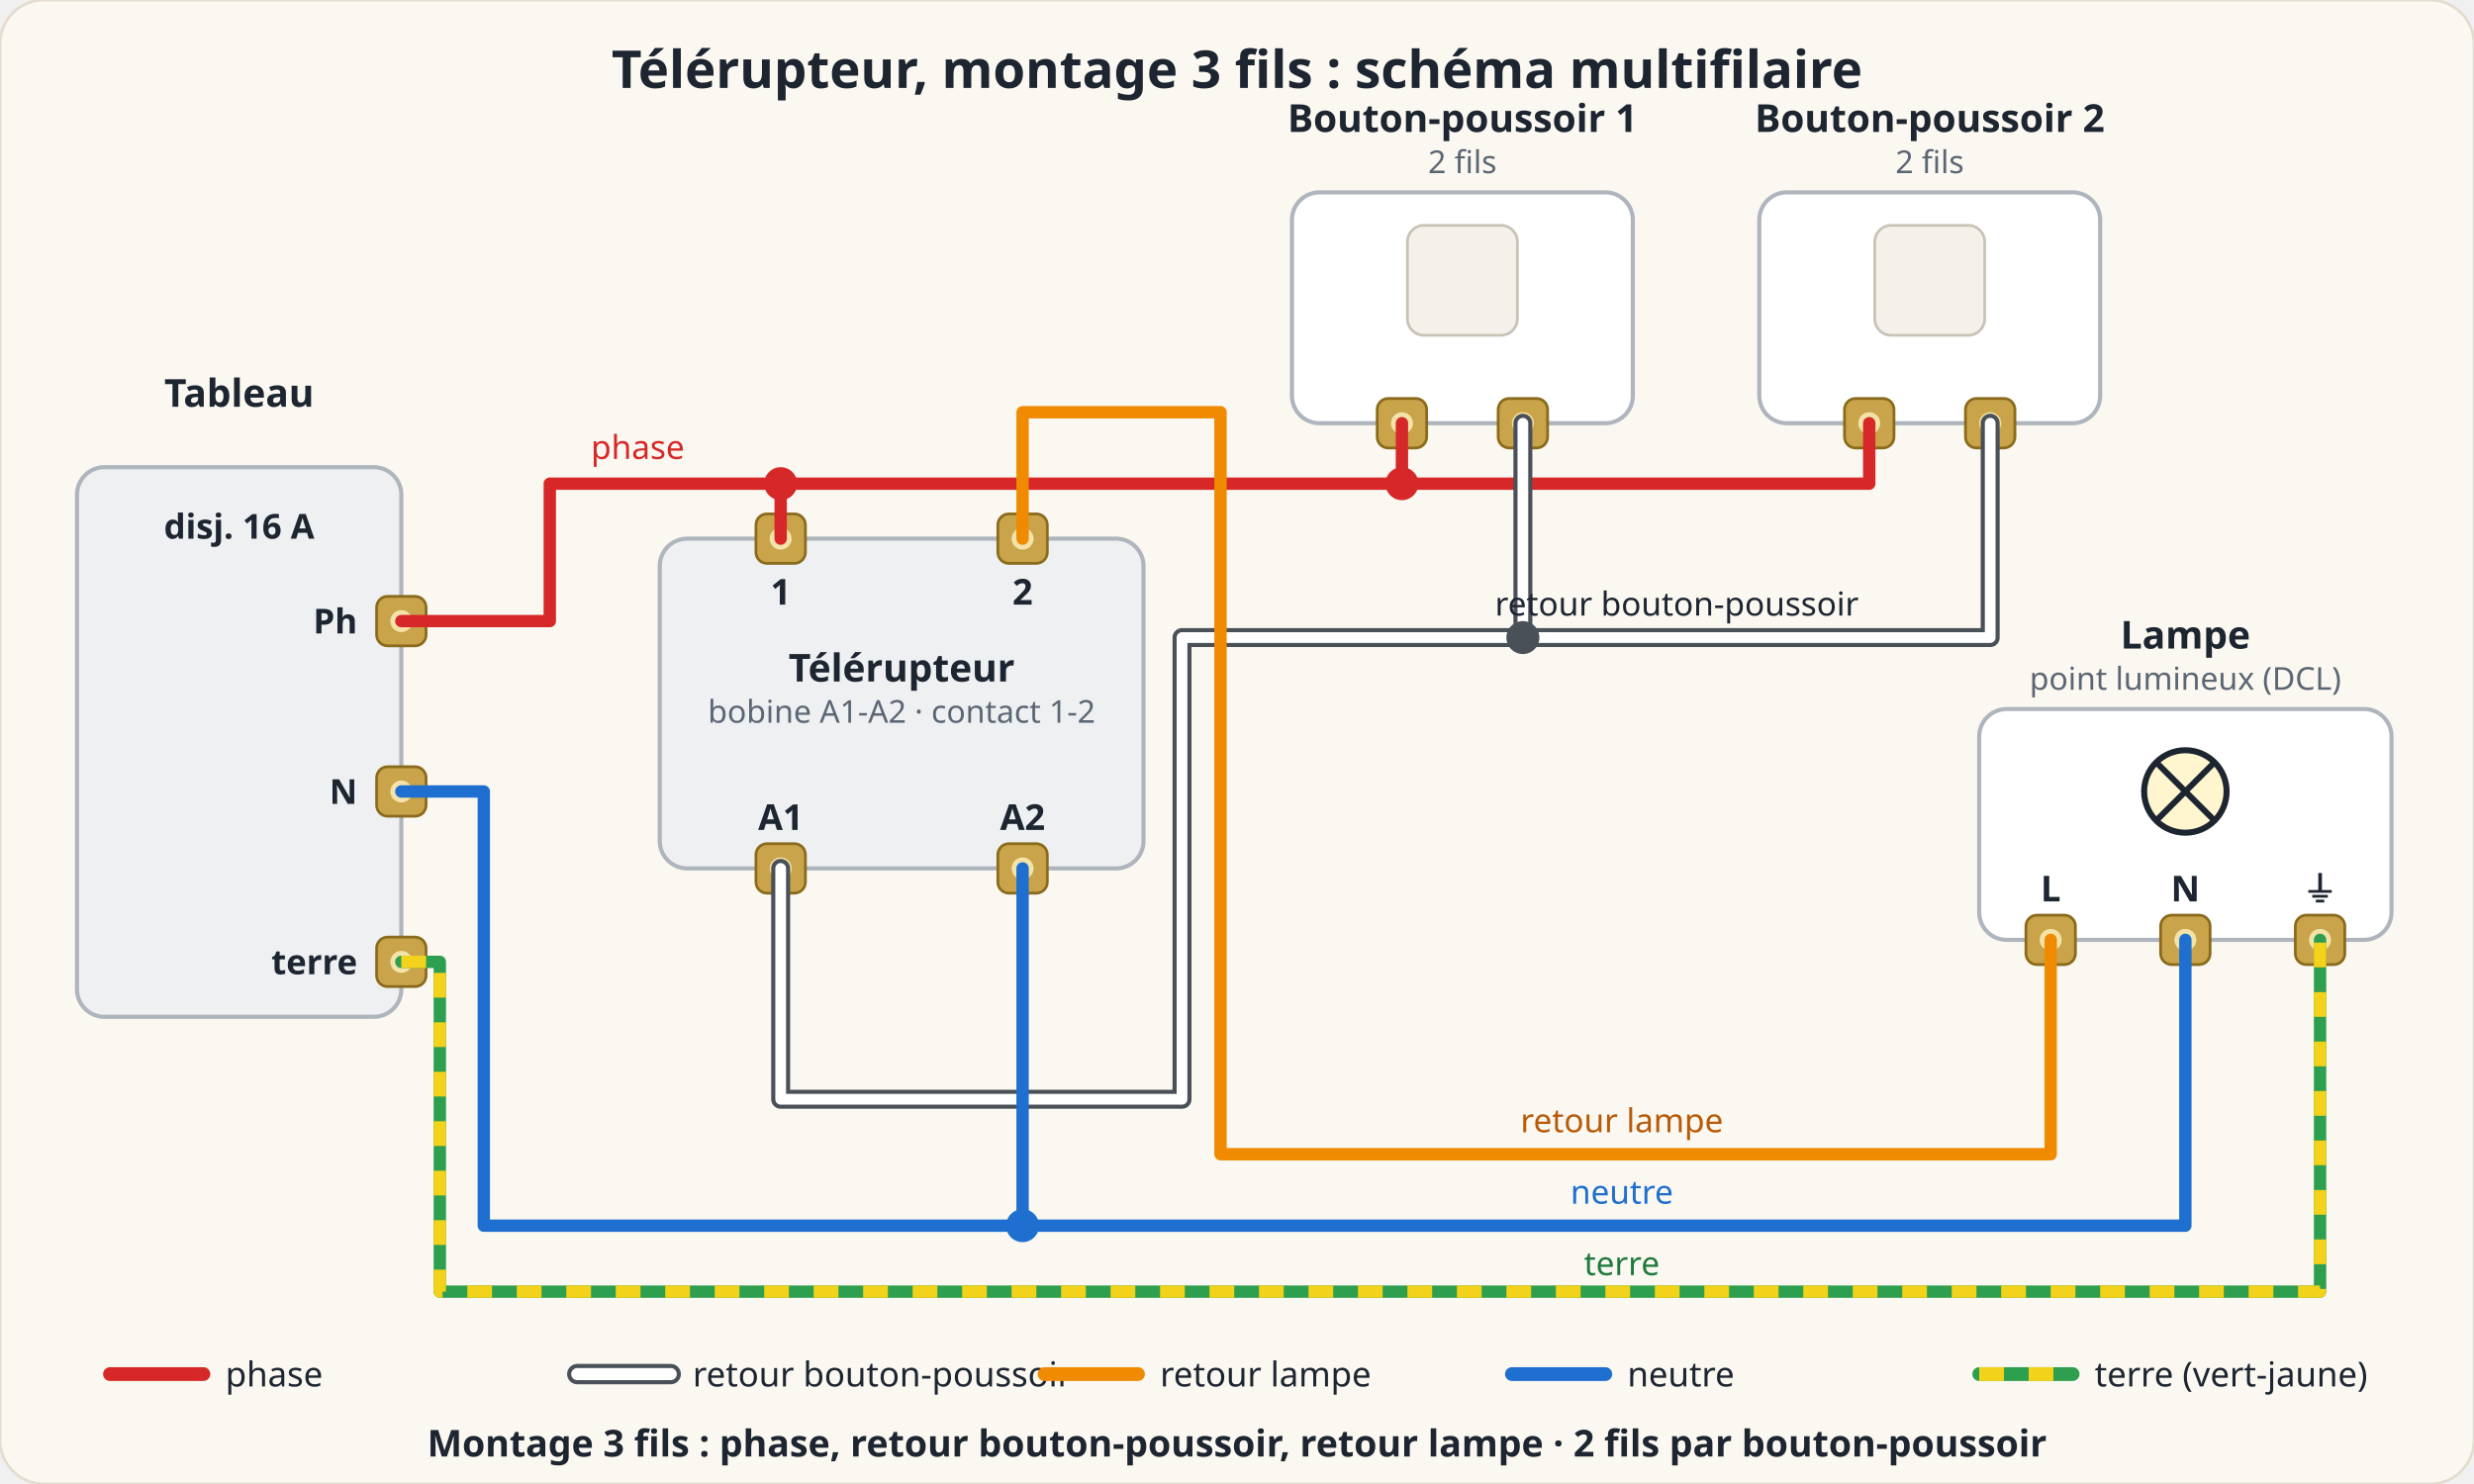
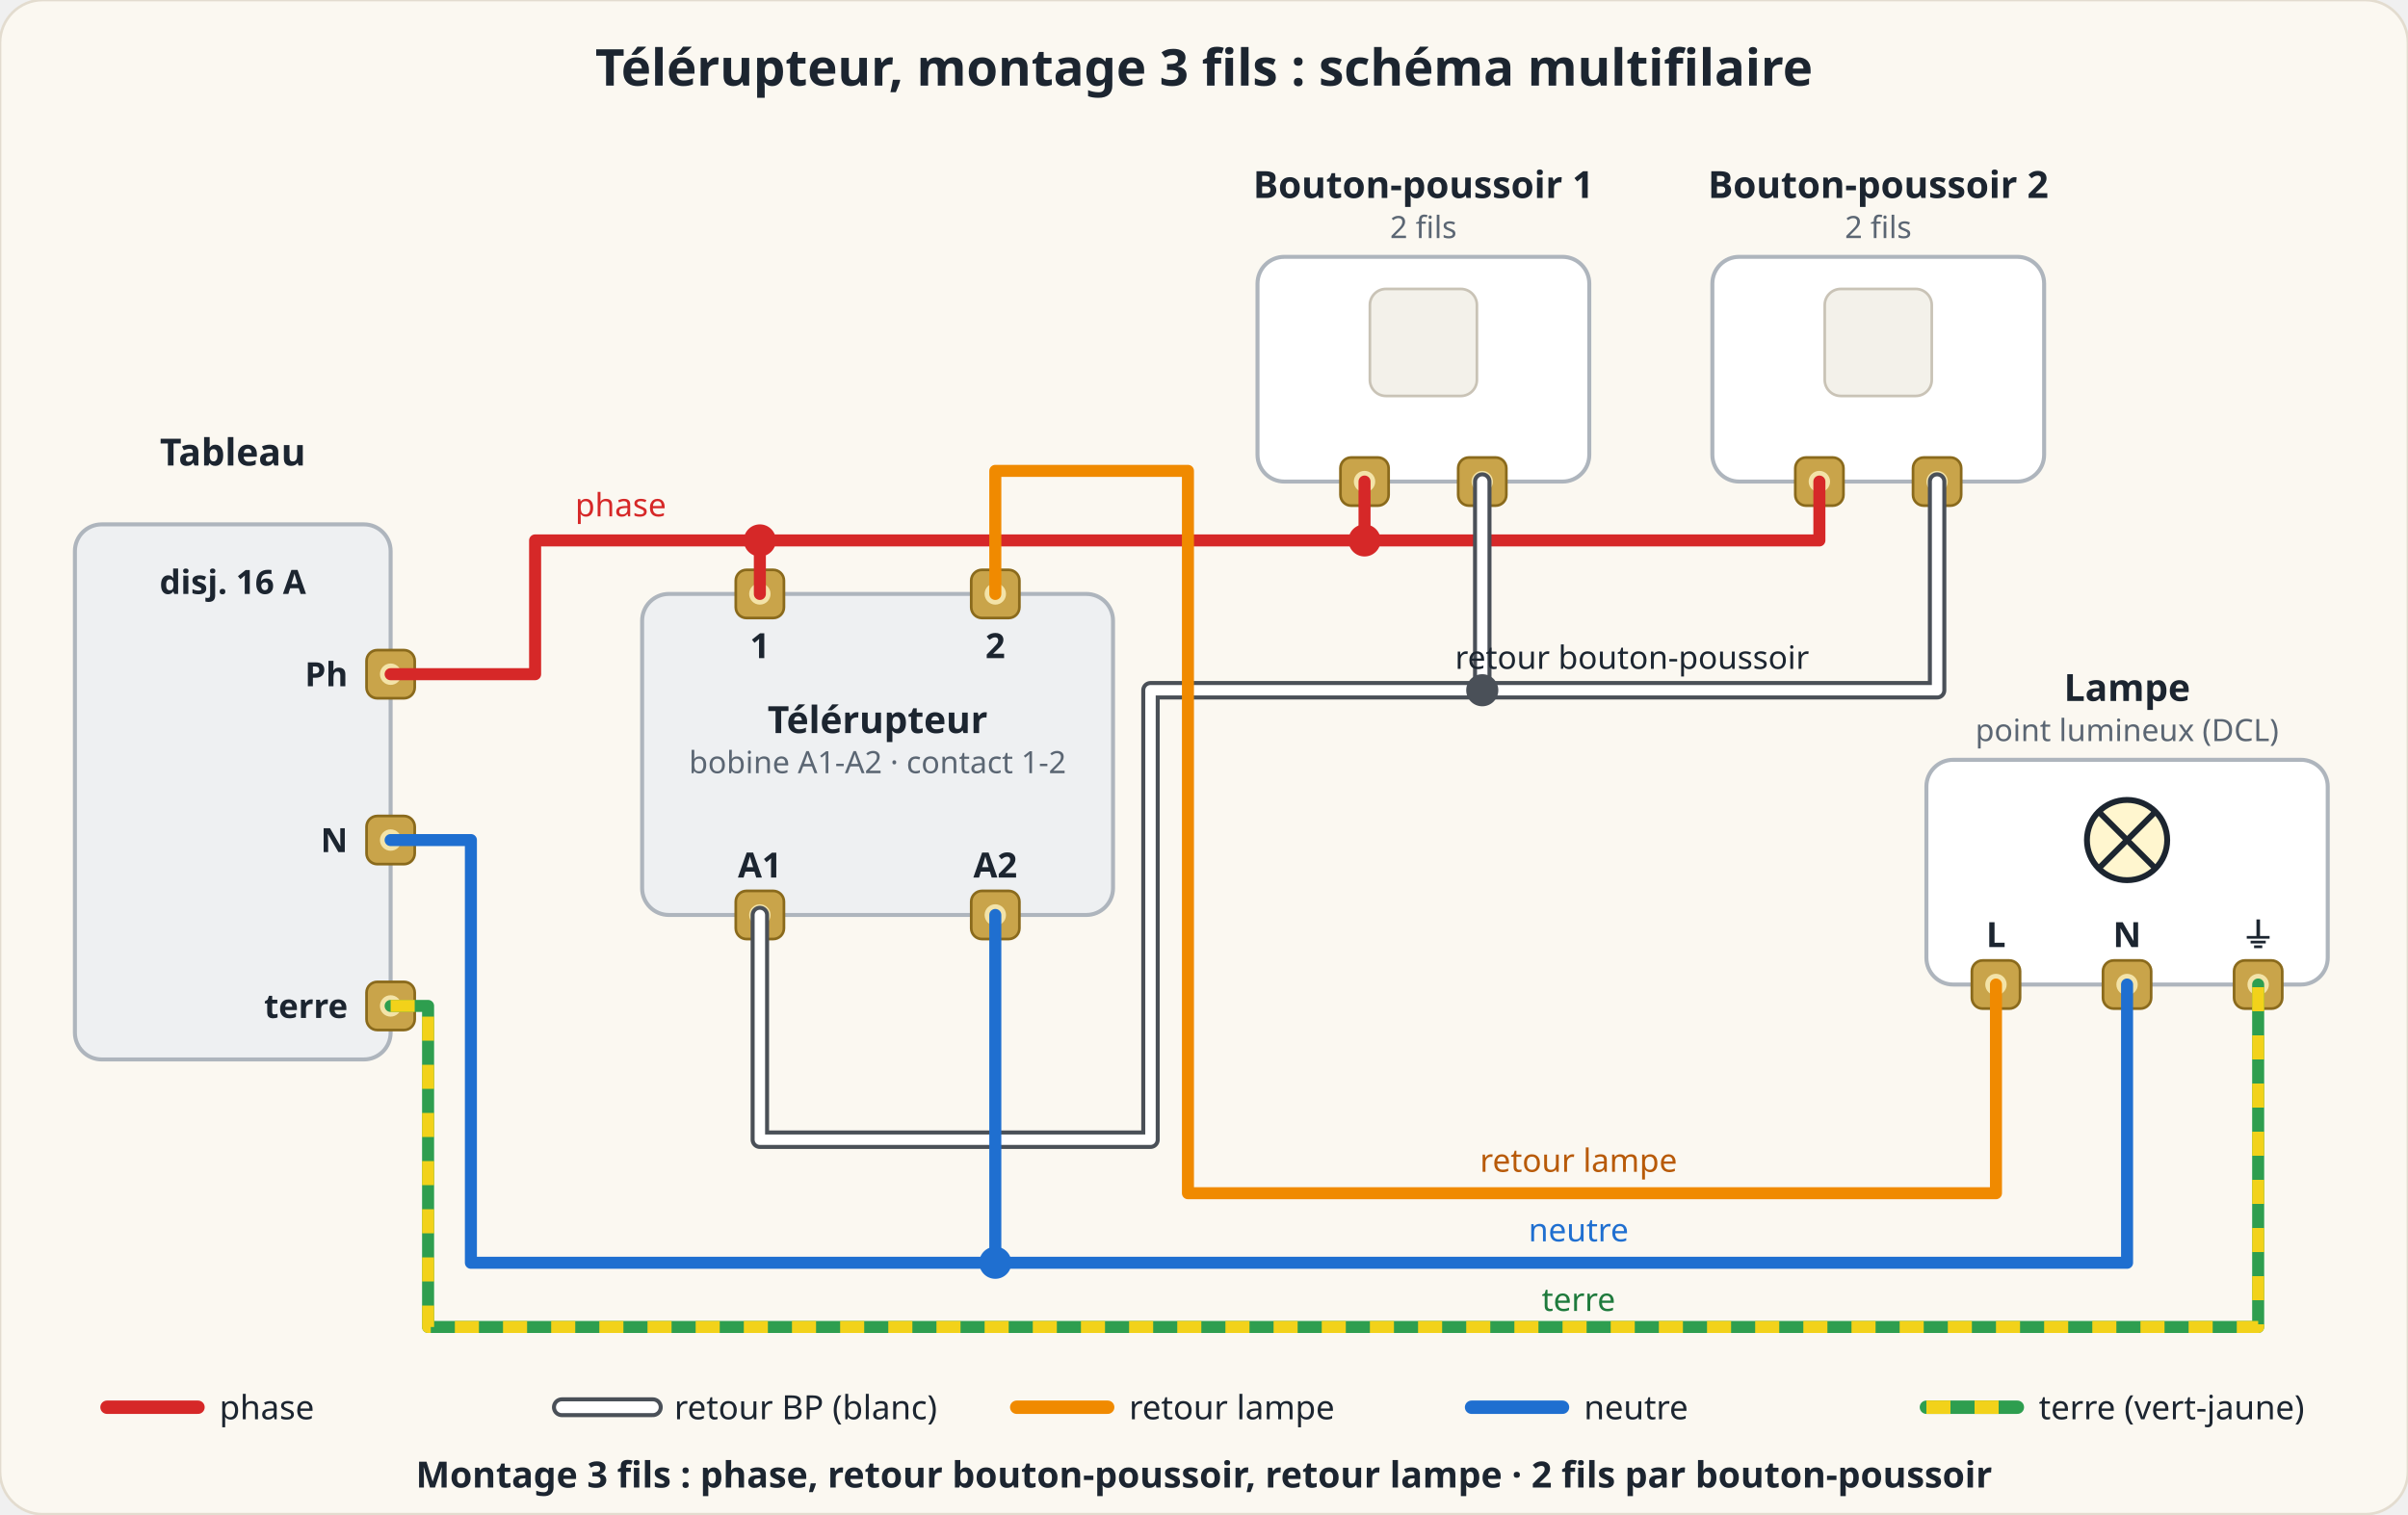
- <svg xmlns="http://www.w3.org/2000/svg" viewBox="0 0 900 540" font-family="'Segoe UI',system-ui,sans-serif" role="img" aria-label="Schéma multifilaire du télérupteur en montage 3 fils : la phase arrive sur la borne 1 du télérupteur et repart vers les boutons-poussoirs branchés en parallèle, le retour bouton-poussoir blanc revient sur la borne A1, la borne A2 est reliée au neutre, le retour lampe orange part de la borne 2 vers la lampe">
-   <rect width="900" height="540" rx="16" fill="#fbf8f1" stroke="#e3dccf" />
+ <svg xmlns="http://www.w3.org/2000/svg" viewBox="0 0 900 566" font-family="'Segoe UI',system-ui,sans-serif" role="img" aria-label="Schéma multifilaire du télérupteur en montage 3 fils : la phase arrive sur la borne 1 du télérupteur et repart vers les boutons-poussoirs branchés en parallèle, le retour bouton-poussoir blanc revient sur la borne A1, la borne A2 est reliée au neutre, le retour lampe orange part de la borne 2 vers la lampe">
+   <rect width="900" height="566" rx="16" fill="#fbf8f1" stroke="#e3dccf" />
  <text x="450.0" y="32" text-anchor="middle" font-size="19" font-weight="800" fill="#1c2530">Télérupteur, montage 3 fils : schéma multifilaire</text>
-   <rect x="28" y="170" width="118" height="200" rx="10" fill="#eef0f2" stroke="#aeb5bd" stroke-width="1.5" />
-   <text x="87.0" y="148" text-anchor="middle" font-size="14" font-weight="800" fill="#1c2530">Tableau</text>
-   <text x="87.0" y="196" text-anchor="middle" font-size="12.5" font-weight="800" fill="#1c2530">disj. 16 A</text>
-   <rect x="137" y="217.0" width="18" height="18" rx="4" fill="#c9a44a" stroke="#8a6a1c" />
-   <circle cx="146" cy="226.0" r="4" fill="#f3e3a8" />
-   <text x="130" y="230.5" text-anchor="end" font-size="12.5" font-weight="800" fill="#1c2530">Ph</text>
-   <rect x="137" y="279.0" width="18" height="18" rx="4" fill="#c9a44a" stroke="#8a6a1c" />
-   <circle cx="146" cy="288.0" r="4" fill="#f3e3a8" />
-   <text x="130" y="292.5" text-anchor="end" font-size="12.5" font-weight="800" fill="#1c2530">N</text>
-   <rect x="137" y="341.0" width="18" height="18" rx="4" fill="#c9a44a" stroke="#8a6a1c" />
-   <circle cx="146" cy="350.0" r="4" fill="#f3e3a8" />
-   <text x="130" y="354.5" text-anchor="end" font-size="12.5" font-weight="800" fill="#1c2530">terre</text>
-   <rect x="240" y="196" width="176" height="120" rx="10" fill="#eef0f2" stroke="#aeb5bd" stroke-width="1.5" />
-   <text x="328.0" y="248" text-anchor="middle" font-size="14" font-weight="800" fill="#1c2530">Télérupteur</text>
-   <text x="328.0" y="263" text-anchor="middle" font-size="11.5" font-weight="500" fill="#5b6673">bobine A1-A2 · contact 1-2</text>
-   <rect x="275" y="187" width="18" height="18" rx="4" fill="#c9a44a" stroke="#8a6a1c" />
-   <circle cx="284" cy="196" r="4" fill="#f3e3a8" />
-   <text x="284" y="220" text-anchor="middle" font-size="13" font-weight="800" fill="#1c2530">1</text>
-   <rect x="363" y="187" width="18" height="18" rx="4" fill="#c9a44a" stroke="#8a6a1c" />
-   <circle cx="372" cy="196" r="4" fill="#f3e3a8" />
-   <text x="372" y="220" text-anchor="middle" font-size="13" font-weight="800" fill="#1c2530">2</text>
-   <rect x="275" y="307" width="18" height="18" rx="4" fill="#c9a44a" stroke="#8a6a1c" />
-   <circle cx="284" cy="316" r="4" fill="#f3e3a8" />
-   <text x="284" y="302" text-anchor="middle" font-size="13" font-weight="800" fill="#1c2530">A1</text>
-   <rect x="363" y="307" width="18" height="18" rx="4" fill="#c9a44a" stroke="#8a6a1c" />
-   <circle cx="372" cy="316" r="4" fill="#f3e3a8" />
-   <text x="372" y="302" text-anchor="middle" font-size="13" font-weight="800" fill="#1c2530">A2</text>
-   <rect x="470" y="70" width="124" height="84" rx="10" fill="#ffffff" stroke="#aeb5bd" stroke-width="1.5" />
-   <text x="532.0" y="48" text-anchor="middle" font-size="14" font-weight="800" fill="#1c2530">Bouton-poussoir 1</text>
-   <text x="532.0" y="63" text-anchor="middle" font-size="11.5" font-weight="500" fill="#5b6673">2 fils</text>
-   <rect x="512.0" y="82" width="40" height="40" rx="6" fill="#f3f1ea" stroke="#c9c3b6" />
-   <rect x="501" y="145" width="18" height="18" rx="4" fill="#c9a44a" stroke="#8a6a1c" />
-   <circle cx="510" cy="154" r="4" fill="#f3e3a8" />
-   <rect x="545" y="145" width="18" height="18" rx="4" fill="#c9a44a" stroke="#8a6a1c" />
-   <circle cx="554" cy="154" r="4" fill="#f3e3a8" />
-   <text x="554" y="140" text-anchor="middle" font-size="13" font-weight="800" fill="#1c2530"> </text>
-   <rect x="640" y="70" width="124" height="84" rx="10" fill="#ffffff" stroke="#aeb5bd" stroke-width="1.5" />
-   <text x="702.0" y="48" text-anchor="middle" font-size="14" font-weight="800" fill="#1c2530">Bouton-poussoir 2</text>
-   <text x="702.0" y="63" text-anchor="middle" font-size="11.5" font-weight="500" fill="#5b6673">2 fils</text>
-   <rect x="682.0" y="82" width="40" height="40" rx="6" fill="#f3f1ea" stroke="#c9c3b6" />
-   <rect x="671" y="145" width="18" height="18" rx="4" fill="#c9a44a" stroke="#8a6a1c" />
-   <circle cx="680" cy="154" r="4" fill="#f3e3a8" />
-   <rect x="715" y="145" width="18" height="18" rx="4" fill="#c9a44a" stroke="#8a6a1c" />
-   <circle cx="724" cy="154" r="4" fill="#f3e3a8" />
-   <text x="724" y="140" text-anchor="middle" font-size="13" font-weight="800" fill="#1c2530"> </text>
-   <rect x="720" y="258" width="150" height="84" rx="10" fill="#ffffff" stroke="#aeb5bd" stroke-width="1.5" />
-   <text x="795.0" y="236" text-anchor="middle" font-size="14" font-weight="800" fill="#1c2530">Lampe</text>
-   <text x="795.0" y="251" text-anchor="middle" font-size="11.5" font-weight="500" fill="#5b6673">point lumineux (DCL)</text>
-   <circle cx="795.0" cy="288" r="15" fill="#fff6cf" stroke="#1c2530" stroke-width="2.2" />
-   <path d="M784.5 277.5 L805.5 298.5 M805.5 277.5 L784.5 298.5" stroke="#1c2530" stroke-width="2.2" />
-   <rect x="737" y="333" width="18" height="18" rx="4" fill="#c9a44a" stroke="#8a6a1c" />
-   <circle cx="746" cy="342" r="4" fill="#f3e3a8" />
-   <text x="746" y="328" text-anchor="middle" font-size="13" font-weight="800" fill="#1c2530">L</text>
-   <rect x="786.0" y="333" width="18" height="18" rx="4" fill="#c9a44a" stroke="#8a6a1c" />
-   <circle cx="795.0" cy="342" r="4" fill="#f3e3a8" />
-   <text x="795.0" y="328" text-anchor="middle" font-size="13" font-weight="800" fill="#1c2530">N</text>
-   <rect x="835" y="333" width="18" height="18" rx="4" fill="#c9a44a" stroke="#8a6a1c" />
-   <circle cx="844" cy="342" r="4" fill="#f3e3a8" />
-   <text x="844" y="328" text-anchor="middle" font-size="13" font-weight="800" fill="#1c2530">⏚</text>
-   <path d="M146 226.0 L200 226.0 L200 176 L284 176 L284 196" fill="none" stroke-linejoin="round" stroke-linecap="round" stroke="#d62828" stroke-width="4.5" />
-   <circle cx="284" cy="176" r="6" fill="#d62828" />
-   <path d="M284 176 L680 176 L680 154" fill="none" stroke-linejoin="round" stroke-linecap="round" stroke="#d62828" stroke-width="4.5" />
-   <path d="M510 176 L510 154" fill="none" stroke-linejoin="round" stroke-linecap="round" stroke="#d62828" stroke-width="4.5" />
-   <circle cx="510" cy="176" r="6" fill="#d62828" />
-   <text x="232" y="167" text-anchor="middle" font-size="12" font-weight="500" fill="#d62828">phase</text>
-   <path d="M724 154 L724 232 L430 232 L430 400 L284 400 L284 316" fill="none" stroke-linejoin="round" stroke-linecap="round" stroke="#4a5058" stroke-width="6.9" />
-   <path d="M724 154 L724 232 L430 232 L430 400 L284 400 L284 316" fill="none" stroke-linejoin="round" stroke-linecap="round" stroke="#ffffff" stroke-width="3.9" />
-   <path d="M554 154 L554 232" fill="none" stroke-linejoin="round" stroke-linecap="round" stroke="#4a5058" stroke-width="6.9" />
-   <path d="M554 154 L554 232" fill="none" stroke-linejoin="round" stroke-linecap="round" stroke="#ffffff" stroke-width="3.9" />
-   <circle cx="554" cy="232" r="6" fill="#4a5058" />
-   <text x="610" y="224" text-anchor="middle" font-size="12" font-weight="500" fill="#1c2530">retour bouton-poussoir</text>
-   <path d="M372 196 L372 150 L444 150 L444 420 L746 420 L746 342" fill="none" stroke-linejoin="round" stroke-linecap="round" stroke="#f08a00" stroke-width="4.5" />
-   <text x="590" y="412" text-anchor="middle" font-size="12" font-weight="500" fill="#b85a08">retour lampe</text>
-   <path d="M146 288.0 L176 288.0 L176 446 L795.0 446 L795.0 342" fill="none" stroke-linejoin="round" stroke-linecap="round" stroke="#1f6fd0" stroke-width="4.5" />
-   <path d="M372 316 L372 446" fill="none" stroke-linejoin="round" stroke-linecap="round" stroke="#1f6fd0" stroke-width="4.5" />
-   <circle cx="372" cy="446" r="6" fill="#1f6fd0" />
-   <text x="590" y="438" text-anchor="middle" font-size="12" font-weight="500" fill="#1f6fd0">neutre</text>
-   <path d="M146 350.0 L160 350.0 L160 470 L844 470 L844 342" fill="none" stroke-linejoin="round" stroke-linecap="round" stroke="#2e9e4f" stroke-width="4.5" />
-   <path d="M146 350.0 L160 350.0 L160 470 L844 470 L844 342" fill="none" stroke-linejoin="round" stroke="#f2d21a" stroke-width="4.5" stroke-dasharray="9 9" />
-   <text x="590" y="464" text-anchor="middle" font-size="12" font-weight="500" fill="#1e7a3c">terre</text>
-   <path d="M40 500 L74 500" fill="none" stroke-linejoin="round" stroke-linecap="round" stroke="#d62828" stroke-width="5" />
-   <text x="82" y="504.5" text-anchor="start" font-size="12.5" font-weight="500" fill="#1c2530">phase</text>
-   <path d="M210 500 L244 500" fill="none" stroke-linejoin="round" stroke-linecap="round" stroke="#4a5058" stroke-width="7.4" />
-   <path d="M210 500 L244 500" fill="none" stroke-linejoin="round" stroke-linecap="round" stroke="#ffffff" stroke-width="4.4" />
-   <text x="252" y="504.5" text-anchor="start" font-size="12.5" font-weight="500" fill="#1c2530">retour bouton-poussoir</text>
-   <path d="M380 500 L414 500" fill="none" stroke-linejoin="round" stroke-linecap="round" stroke="#f08a00" stroke-width="5" />
-   <text x="422" y="504.5" text-anchor="start" font-size="12.5" font-weight="500" fill="#1c2530">retour lampe</text>
-   <path d="M550 500 L584 500" fill="none" stroke-linejoin="round" stroke-linecap="round" stroke="#1f6fd0" stroke-width="5" />
-   <text x="592" y="504.5" text-anchor="start" font-size="12.5" font-weight="500" fill="#1c2530">neutre</text>
-   <path d="M720 500 L754 500" fill="none" stroke-linejoin="round" stroke-linecap="round" stroke="#2e9e4f" stroke-width="5" />
-   <path d="M720 500 L754 500" fill="none" stroke-linejoin="round" stroke="#f2d21a" stroke-width="5" stroke-dasharray="9 9" />
-   <text x="762" y="504.5" text-anchor="start" font-size="12.5" font-weight="500" fill="#1c2530">terre (vert-jaune)</text>
-   <text x="450.0" y="530" text-anchor="middle" font-size="13.5" font-weight="800" fill="#1c2530">Montage 3 fils : phase, retour bouton-poussoir, retour lampe · 2 fils par bouton-poussoir</text>
+   <g transform="translate(0 26)">
+     <rect x="28" y="170" width="118" height="200" rx="10" fill="#eef0f2" stroke="#aeb5bd" stroke-width="1.5" />
+     <text x="87.0" y="148" text-anchor="middle" font-size="14" font-weight="800" fill="#1c2530">Tableau</text>
+     <text x="87.0" y="196" text-anchor="middle" font-size="12.5" font-weight="800" fill="#1c2530">disj. 16 A</text>
+     <rect x="137" y="217.0" width="18" height="18" rx="4" fill="#c9a44a" stroke="#8a6a1c" />
+     <circle cx="146" cy="226.0" r="4" fill="#f3e3a8" />
+     <text x="130" y="230.5" text-anchor="end" font-size="12.5" font-weight="800" fill="#1c2530">Ph</text>
+     <rect x="137" y="279.0" width="18" height="18" rx="4" fill="#c9a44a" stroke="#8a6a1c" />
+     <circle cx="146" cy="288.0" r="4" fill="#f3e3a8" />
+     <text x="130" y="292.5" text-anchor="end" font-size="12.5" font-weight="800" fill="#1c2530">N</text>
+     <rect x="137" y="341.0" width="18" height="18" rx="4" fill="#c9a44a" stroke="#8a6a1c" />
+     <circle cx="146" cy="350.0" r="4" fill="#f3e3a8" />
+     <text x="130" y="354.5" text-anchor="end" font-size="12.5" font-weight="800" fill="#1c2530">terre</text>
+     <rect x="240" y="196" width="176" height="120" rx="10" fill="#eef0f2" stroke="#aeb5bd" stroke-width="1.5" />
+     <text x="328.0" y="248" text-anchor="middle" font-size="14" font-weight="800" fill="#1c2530">Télérupteur</text>
+     <text x="328.0" y="263" text-anchor="middle" font-size="11.5" font-weight="500" fill="#5b6673">bobine A1-A2 · contact 1-2</text>
+     <rect x="275" y="187" width="18" height="18" rx="4" fill="#c9a44a" stroke="#8a6a1c" />
+     <circle cx="284" cy="196" r="4" fill="#f3e3a8" />
+     <text x="284" y="220" text-anchor="middle" font-size="13" font-weight="800" fill="#1c2530">1</text>
+     <rect x="363" y="187" width="18" height="18" rx="4" fill="#c9a44a" stroke="#8a6a1c" />
+     <circle cx="372" cy="196" r="4" fill="#f3e3a8" />
+     <text x="372" y="220" text-anchor="middle" font-size="13" font-weight="800" fill="#1c2530">2</text>
+     <rect x="275" y="307" width="18" height="18" rx="4" fill="#c9a44a" stroke="#8a6a1c" />
+     <circle cx="284" cy="316" r="4" fill="#f3e3a8" />
+     <text x="284" y="302" text-anchor="middle" font-size="13" font-weight="800" fill="#1c2530">A1</text>
+     <rect x="363" y="307" width="18" height="18" rx="4" fill="#c9a44a" stroke="#8a6a1c" />
+     <circle cx="372" cy="316" r="4" fill="#f3e3a8" />
+     <text x="372" y="302" text-anchor="middle" font-size="13" font-weight="800" fill="#1c2530">A2</text>
+     <rect x="470" y="70" width="124" height="84" rx="10" fill="#ffffff" stroke="#aeb5bd" stroke-width="1.5" />
+     <text x="532.0" y="48" text-anchor="middle" font-size="14" font-weight="800" fill="#1c2530">Bouton-poussoir 1</text>
+     <text x="532.0" y="63" text-anchor="middle" font-size="11.5" font-weight="500" fill="#5b6673">2 fils</text>
+     <rect x="512.0" y="82" width="40" height="40" rx="6" fill="#f3f1ea" stroke="#c9c3b6" />
+     <rect x="501" y="145" width="18" height="18" rx="4" fill="#c9a44a" stroke="#8a6a1c" />
+     <circle cx="510" cy="154" r="4" fill="#f3e3a8" />
+     <rect x="545" y="145" width="18" height="18" rx="4" fill="#c9a44a" stroke="#8a6a1c" />
+     <circle cx="554" cy="154" r="4" fill="#f3e3a8" />
+     <text x="554" y="140" text-anchor="middle" font-size="13" font-weight="800" fill="#1c2530"> </text>
+     <rect x="640" y="70" width="124" height="84" rx="10" fill="#ffffff" stroke="#aeb5bd" stroke-width="1.5" />
+     <text x="702.0" y="48" text-anchor="middle" font-size="14" font-weight="800" fill="#1c2530">Bouton-poussoir 2</text>
+     <text x="702.0" y="63" text-anchor="middle" font-size="11.5" font-weight="500" fill="#5b6673">2 fils</text>
+     <rect x="682.0" y="82" width="40" height="40" rx="6" fill="#f3f1ea" stroke="#c9c3b6" />
+     <rect x="671" y="145" width="18" height="18" rx="4" fill="#c9a44a" stroke="#8a6a1c" />
+     <circle cx="680" cy="154" r="4" fill="#f3e3a8" />
+     <rect x="715" y="145" width="18" height="18" rx="4" fill="#c9a44a" stroke="#8a6a1c" />
+     <circle cx="724" cy="154" r="4" fill="#f3e3a8" />
+     <text x="724" y="140" text-anchor="middle" font-size="13" font-weight="800" fill="#1c2530"> </text>
+     <rect x="720" y="258" width="150" height="84" rx="10" fill="#ffffff" stroke="#aeb5bd" stroke-width="1.5" />
+     <text x="795.0" y="236" text-anchor="middle" font-size="14" font-weight="800" fill="#1c2530">Lampe</text>
+     <text x="795.0" y="251" text-anchor="middle" font-size="11.5" font-weight="500" fill="#5b6673">point lumineux (DCL)</text>
+     <circle cx="795.0" cy="288" r="15" fill="#fff6cf" stroke="#1c2530" stroke-width="2.2" />
+     <path d="M784.5 277.5 L805.5 298.5 M805.5 277.5 L784.5 298.5" stroke="#1c2530" stroke-width="2.2" />
+     <rect x="737" y="333" width="18" height="18" rx="4" fill="#c9a44a" stroke="#8a6a1c" />
+     <circle cx="746" cy="342" r="4" fill="#f3e3a8" />
+     <text x="746" y="328" text-anchor="middle" font-size="13" font-weight="800" fill="#1c2530">L</text>
+     <rect x="786.0" y="333" width="18" height="18" rx="4" fill="#c9a44a" stroke="#8a6a1c" />
+     <circle cx="795.0" cy="342" r="4" fill="#f3e3a8" />
+     <text x="795.0" y="328" text-anchor="middle" font-size="13" font-weight="800" fill="#1c2530">N</text>
+     <rect x="835" y="333" width="18" height="18" rx="4" fill="#c9a44a" stroke="#8a6a1c" />
+     <circle cx="844" cy="342" r="4" fill="#f3e3a8" />
+     <text x="844" y="328" text-anchor="middle" font-size="13" font-weight="800" fill="#1c2530">⏚</text>
+     <path d="M146 226.0 L200 226.0 L200 176 L284 176 L284 196" fill="none" stroke-linejoin="round" stroke-linecap="round" stroke="#d62828" stroke-width="4.5" />
+     <circle cx="284" cy="176" r="6" fill="#d62828" />
+     <path d="M284 176 L680 176 L680 154" fill="none" stroke-linejoin="round" stroke-linecap="round" stroke="#d62828" stroke-width="4.5" />
+     <path d="M510 176 L510 154" fill="none" stroke-linejoin="round" stroke-linecap="round" stroke="#d62828" stroke-width="4.5" />
+     <circle cx="510" cy="176" r="6" fill="#d62828" />
+     <text x="232" y="167" text-anchor="middle" font-size="12" font-weight="500" fill="#d62828">phase</text>
+     <path d="M724 154 L724 232 L430 232 L430 400 L284 400 L284 316" fill="none" stroke-linejoin="round" stroke-linecap="round" stroke="#4a5058" stroke-width="6.9" />
+     <path d="M724 154 L724 232 L430 232 L430 400 L284 400 L284 316" fill="none" stroke-linejoin="round" stroke-linecap="round" stroke="#ffffff" stroke-width="3.9" />
+     <path d="M554 154 L554 232" fill="none" stroke-linejoin="round" stroke-linecap="round" stroke="#4a5058" stroke-width="6.9" />
+     <path d="M554 154 L554 232" fill="none" stroke-linejoin="round" stroke-linecap="round" stroke="#ffffff" stroke-width="3.9" />
+     <circle cx="554" cy="232" r="6" fill="#4a5058" />
+     <text x="610" y="224" text-anchor="middle" font-size="12" font-weight="500" fill="#1c2530">retour bouton-poussoir</text>
+     <path d="M372 196 L372 150 L444 150 L444 420 L746 420 L746 342" fill="none" stroke-linejoin="round" stroke-linecap="round" stroke="#f08a00" stroke-width="4.5" />
+     <text x="590" y="412" text-anchor="middle" font-size="12" font-weight="500" fill="#b85a08">retour lampe</text>
+     <path d="M146 288.0 L176 288.0 L176 446 L795.0 446 L795.0 342" fill="none" stroke-linejoin="round" stroke-linecap="round" stroke="#1f6fd0" stroke-width="4.5" />
+     <path d="M372 316 L372 446" fill="none" stroke-linejoin="round" stroke-linecap="round" stroke="#1f6fd0" stroke-width="4.5" />
+     <circle cx="372" cy="446" r="6" fill="#1f6fd0" />
+     <text x="590" y="438" text-anchor="middle" font-size="12" font-weight="500" fill="#1f6fd0">neutre</text>
+     <path d="M146 350.0 L160 350.0 L160 470 L844 470 L844 342" fill="none" stroke-linejoin="round" stroke-linecap="round" stroke="#2e9e4f" stroke-width="4.5" />
+     <path d="M146 350.0 L160 350.0 L160 470 L844 470 L844 342" fill="none" stroke-linejoin="round" stroke="#f2d21a" stroke-width="4.5" stroke-dasharray="9 9" />
+     <text x="590" y="464" text-anchor="middle" font-size="12" font-weight="500" fill="#1e7a3c">terre</text>
+     <path d="M40 500 L74 500" fill="none" stroke-linejoin="round" stroke-linecap="round" stroke="#d62828" stroke-width="5" />
+     <text x="82" y="504.5" text-anchor="start" font-size="12.5" font-weight="500" fill="#1c2530">phase</text>
+     <path d="M210 500 L244 500" fill="none" stroke-linejoin="round" stroke-linecap="round" stroke="#4a5058" stroke-width="7.4" />
+     <path d="M210 500 L244 500" fill="none" stroke-linejoin="round" stroke-linecap="round" stroke="#ffffff" stroke-width="4.4" />
+     <text x="252" y="504.5" text-anchor="start" font-size="12.5" font-weight="500" fill="#1c2530">retour BP (blanc)</text>
+     <path d="M380 500 L414 500" fill="none" stroke-linejoin="round" stroke-linecap="round" stroke="#f08a00" stroke-width="5" />
+     <text x="422" y="504.5" text-anchor="start" font-size="12.5" font-weight="500" fill="#1c2530">retour lampe</text>
+     <path d="M550 500 L584 500" fill="none" stroke-linejoin="round" stroke-linecap="round" stroke="#1f6fd0" stroke-width="5" />
+     <text x="592" y="504.5" text-anchor="start" font-size="12.5" font-weight="500" fill="#1c2530">neutre</text>
+     <path d="M720 500 L754 500" fill="none" stroke-linejoin="round" stroke-linecap="round" stroke="#2e9e4f" stroke-width="5" />
+     <path d="M720 500 L754 500" fill="none" stroke-linejoin="round" stroke="#f2d21a" stroke-width="5" stroke-dasharray="9 9" />
+     <text x="762" y="504.5" text-anchor="start" font-size="12.5" font-weight="500" fill="#1c2530">terre (vert-jaune)</text>
+     <text x="450.0" y="530" text-anchor="middle" font-size="13.5" font-weight="800" fill="#1c2530">Montage 3 fils : phase, retour bouton-poussoir, retour lampe · 2 fils par bouton-poussoir</text>
+   </g>
</svg>
